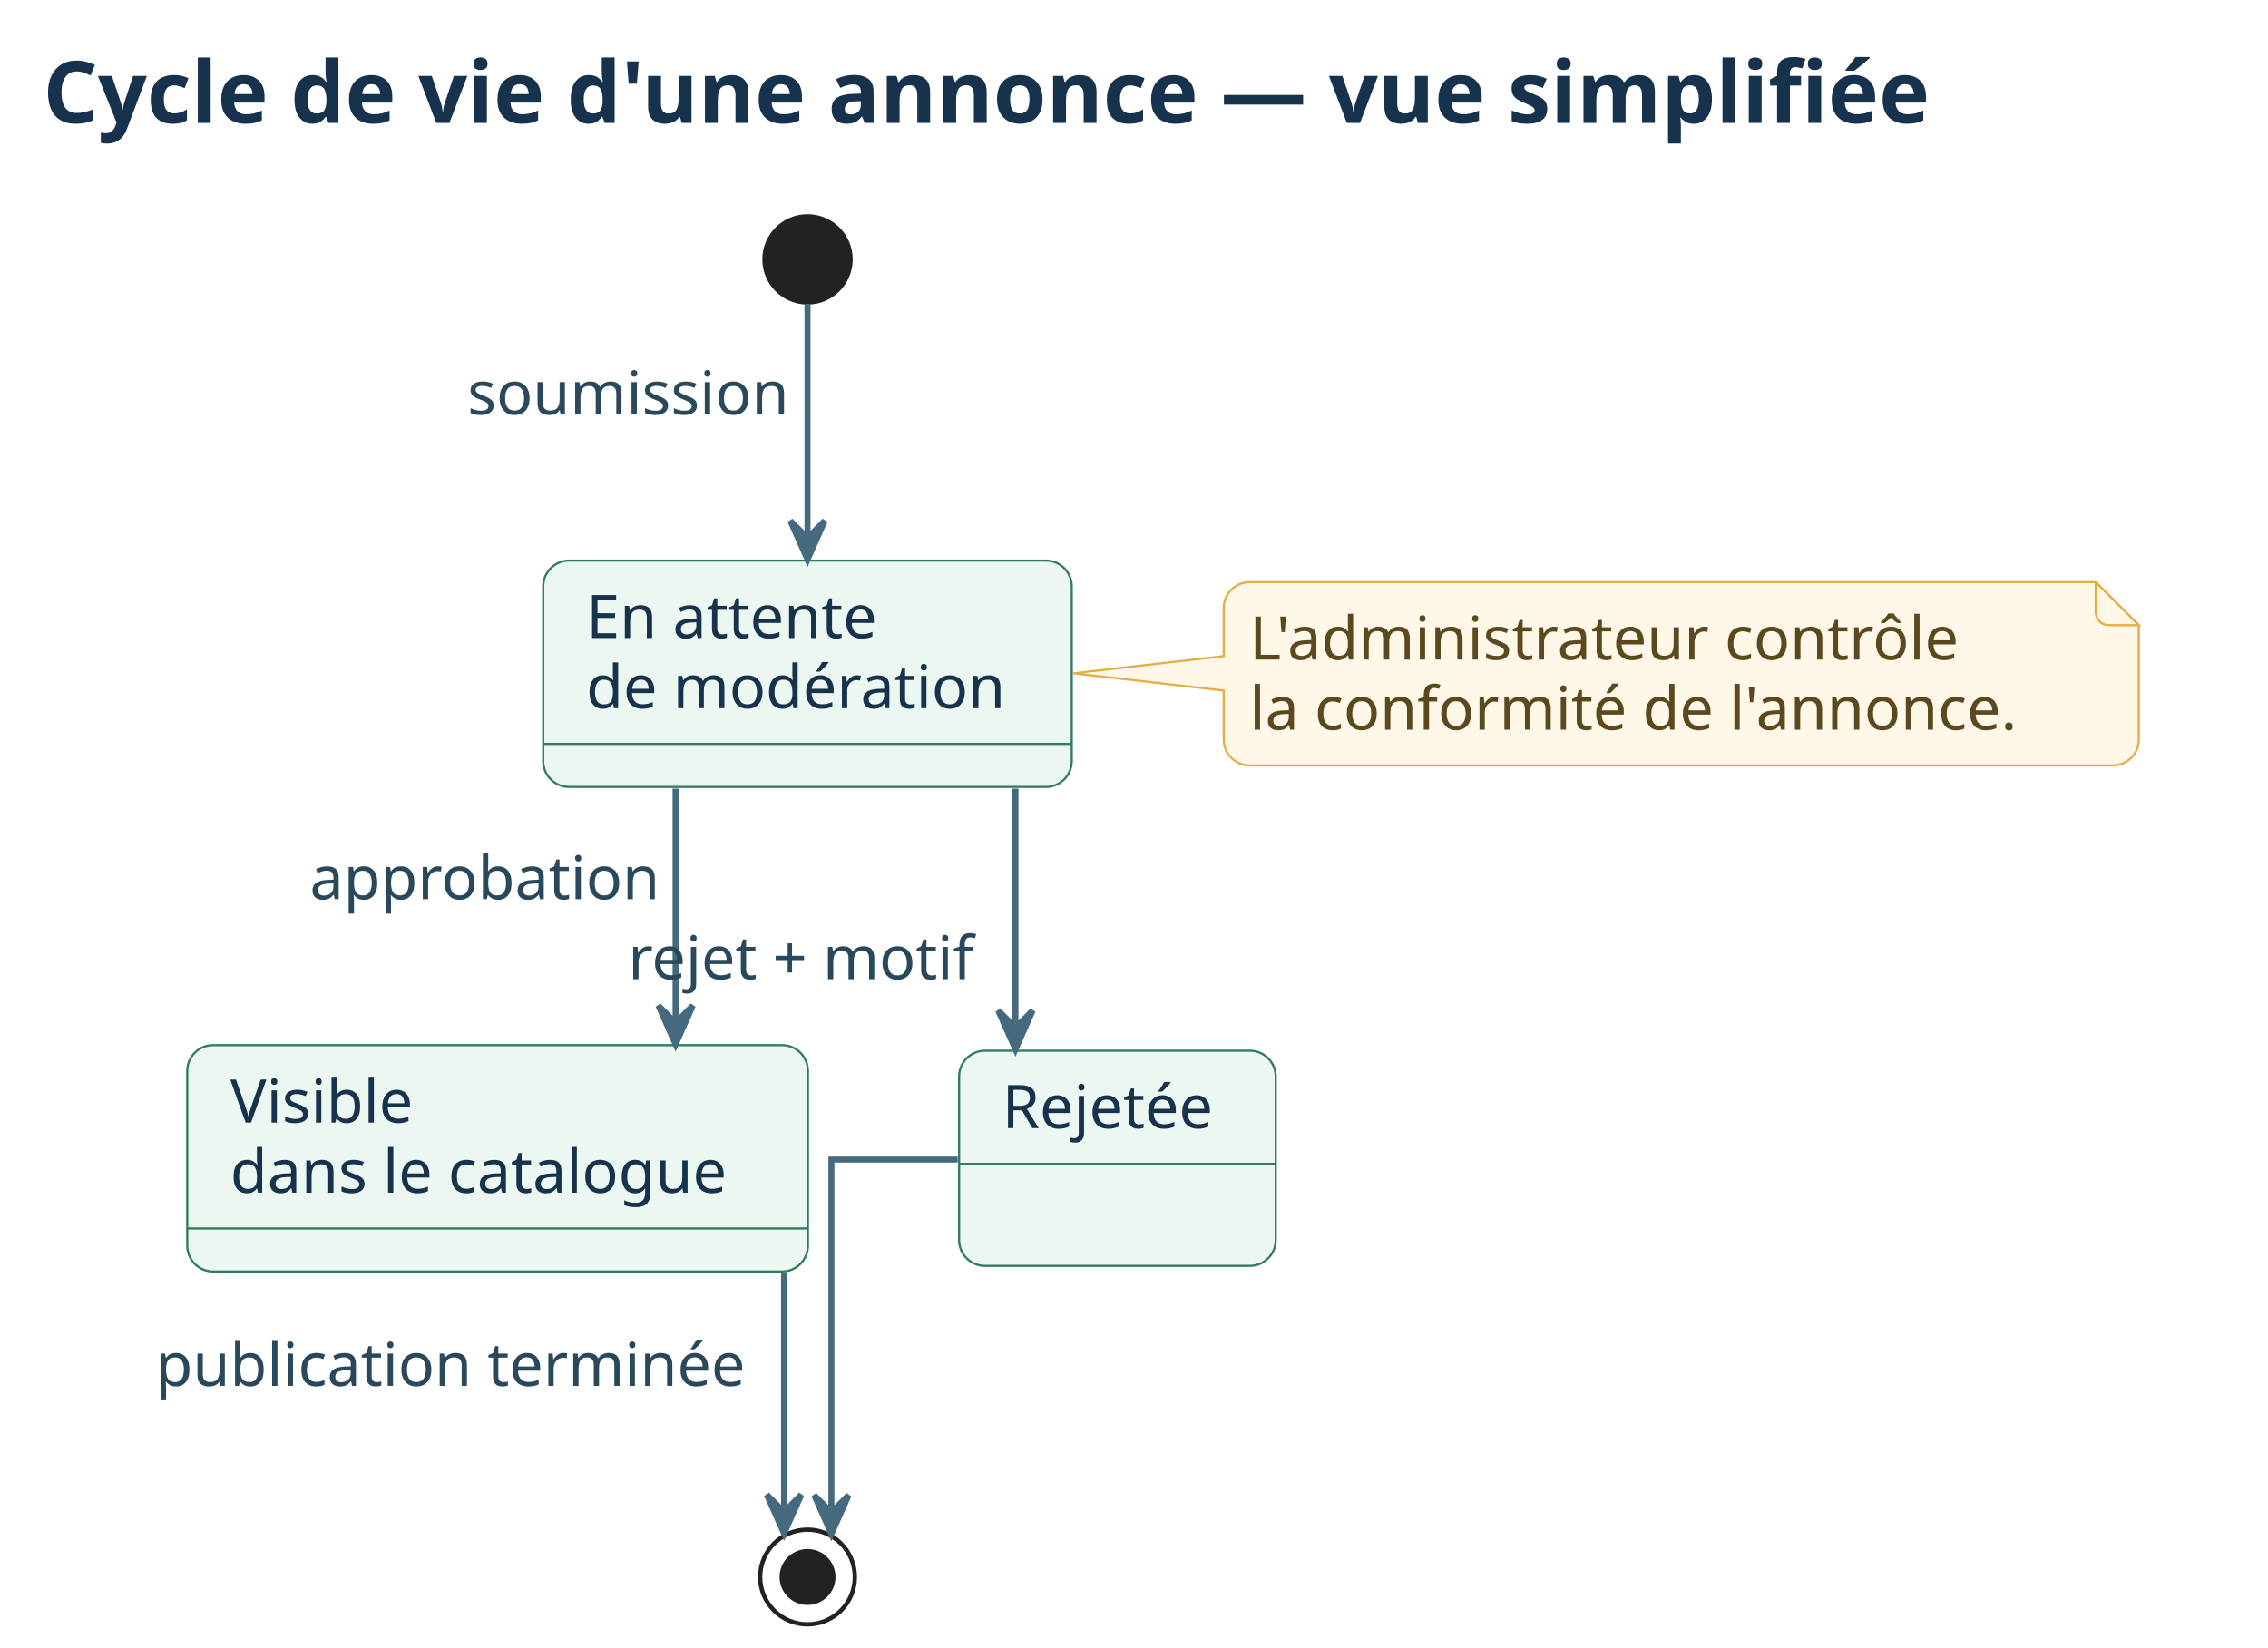
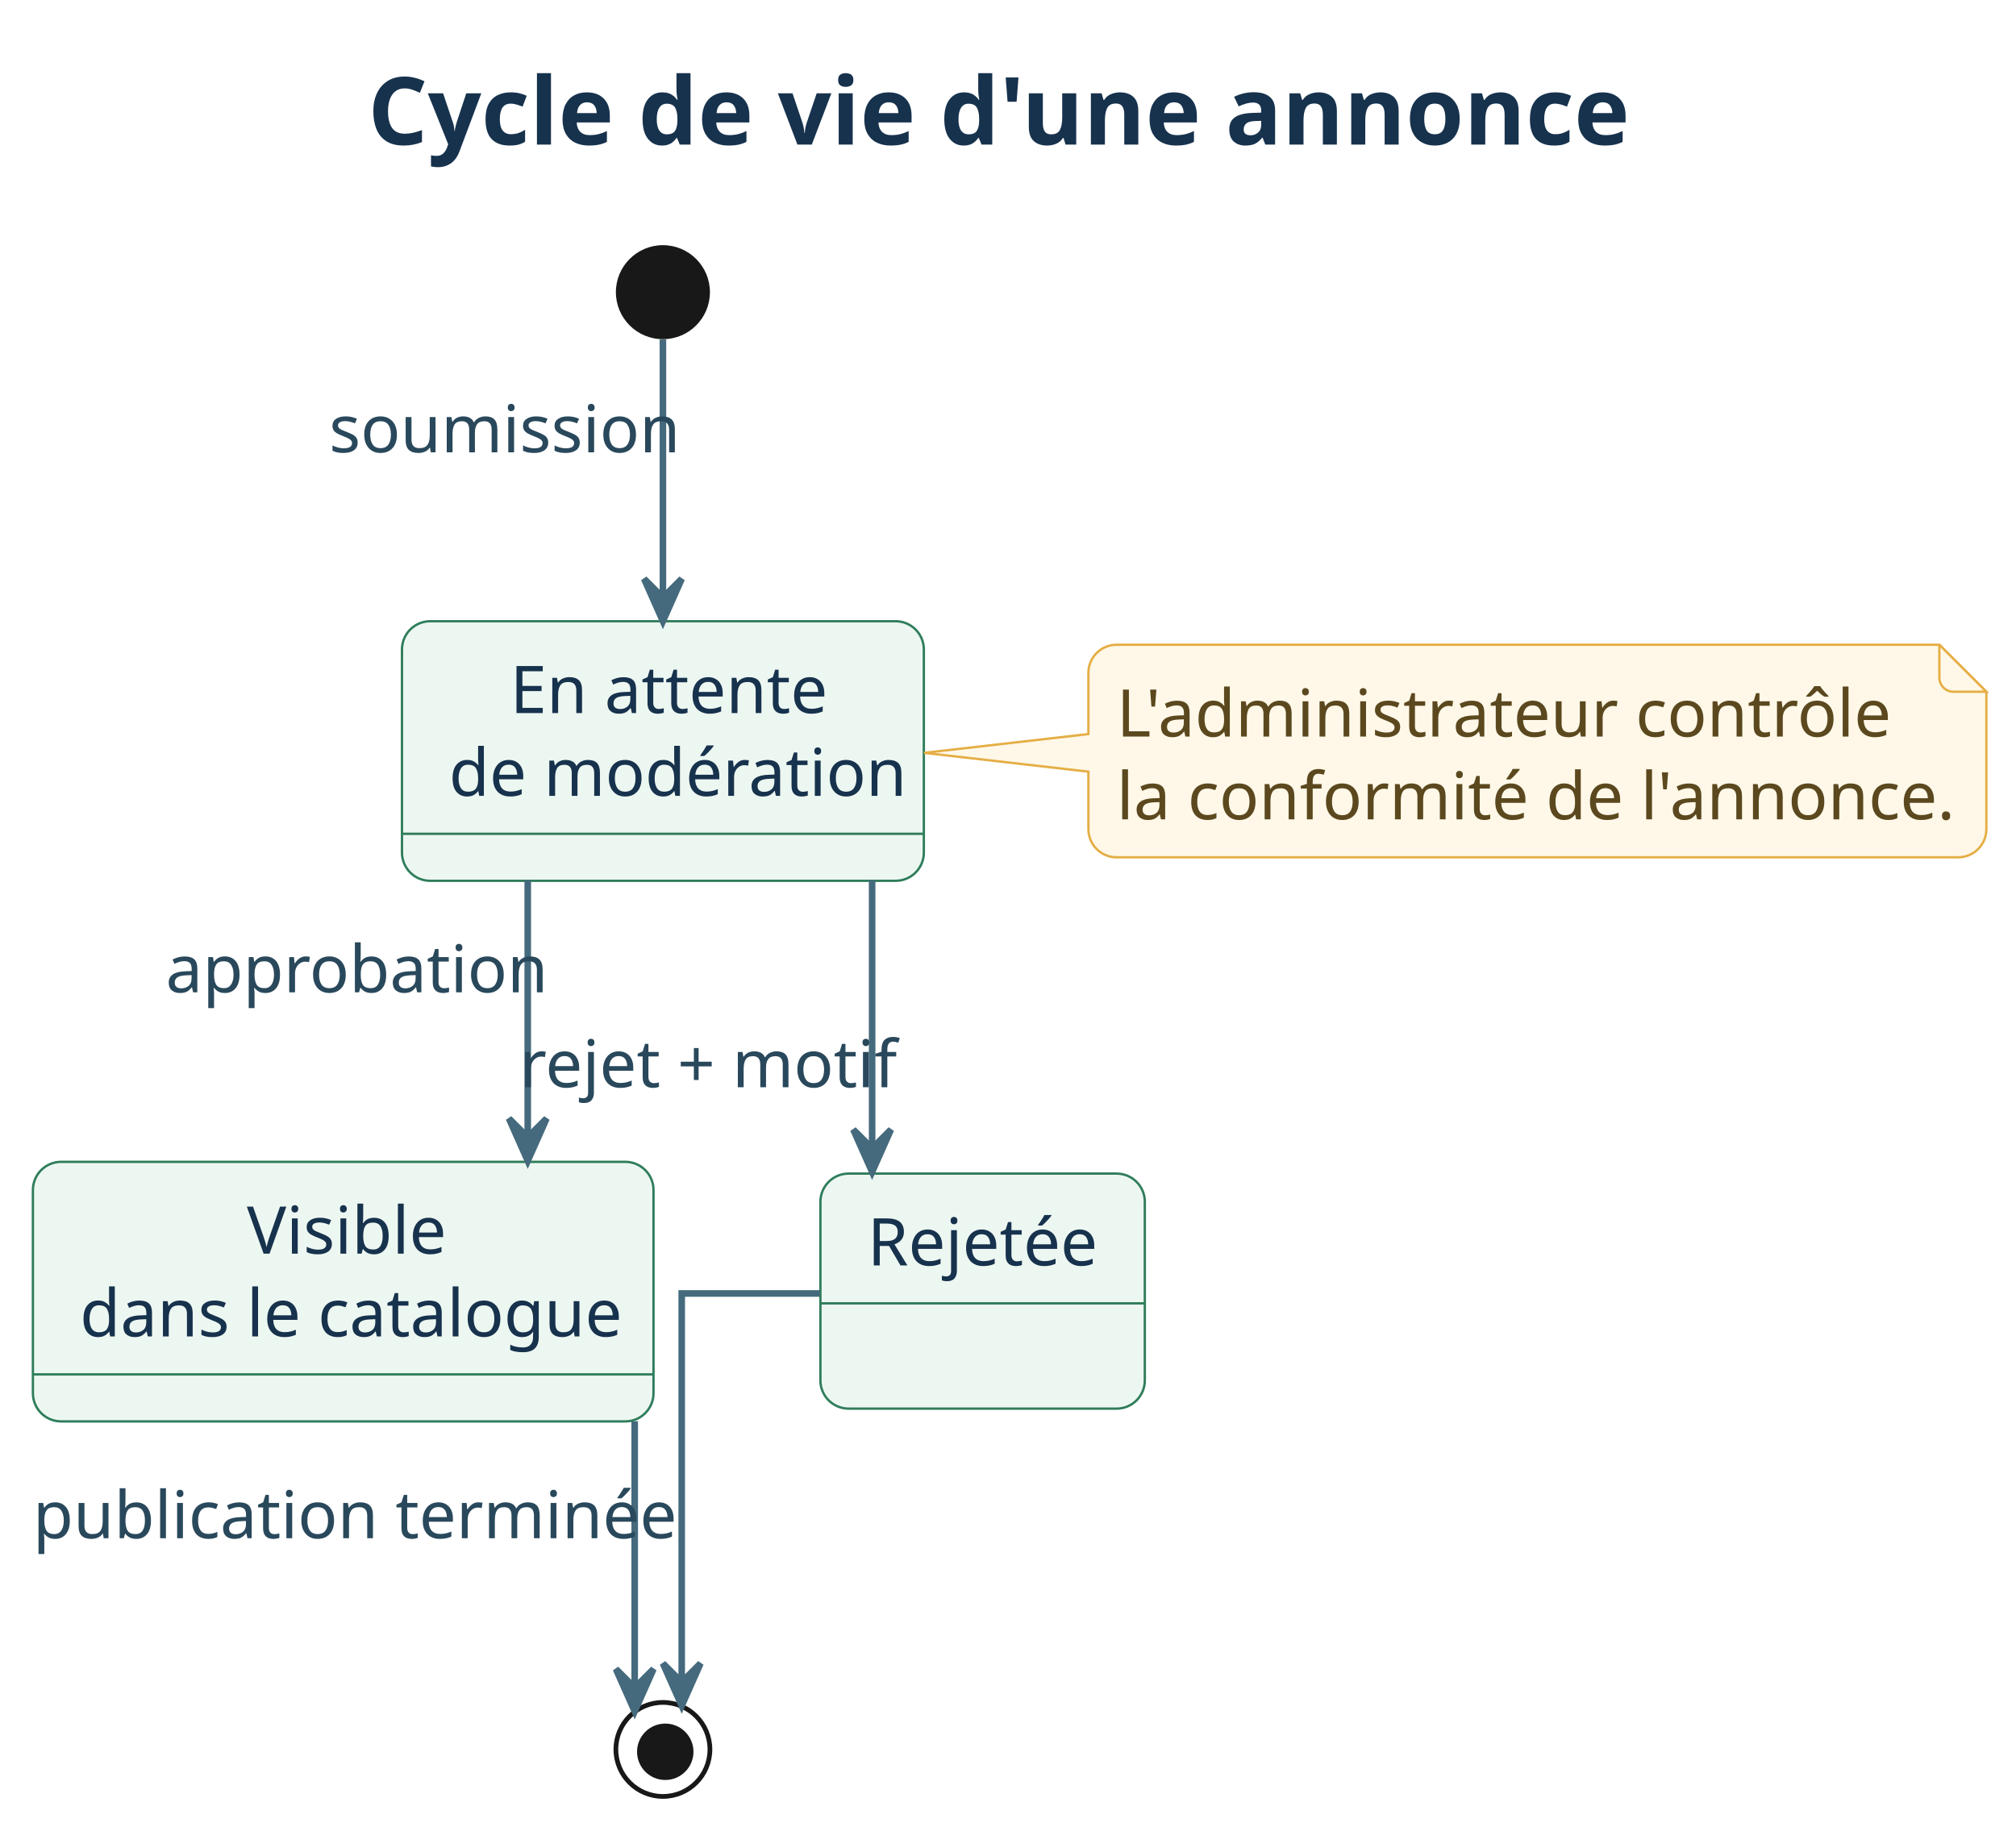
- <svg xmlns="http://www.w3.org/2000/svg" contentStyleType="text/css" data-diagram-type="STATE" height="718.125px" preserveAspectRatio="none" style="width:988px;height:718px;background:#FFFFFF;" version="1.1" viewBox="0 0 988 718" width="988.125px" zoomAndPan="magnify">
+ <svg xmlns="http://www.w3.org/2000/svg" contentStyleType="text/css" height="727.5px" preserveAspectRatio="none" style="width:804px;height:727px;background:#FFFFFF;" version="1.1" viewBox="0 0 804 727" width="804.375px" zoomAndPan="magnify">
  <defs />
  <g>
-     <g class="title" data-source-line="51">
-       <text fill="#17324D" font-family="sans-serif" font-size="37.5" font-weight="bold" lengthAdjust="spacing" textLength="935.76" x="18.75" y="53.558">Cycle de vie d'une annonce — vue simplifiée</text>
+     <text fill="#17324D" font-family="sans-serif" font-size="37.5" font-weight="bold" lengthAdjust="spacing" textLength="485.625" x="146.719" y="57.678">Cycle de vie d'une annonce</text>
+     <ellipse cx="264.375" cy="116.543" fill="#181818" rx="18.75" ry="18.75" style="stroke:none;stroke-width:1.875;" />
+     <g id="EnAttente">
+       <rect fill="#EDF7F1" height="103.535" rx="11.25" ry="11.25" style="stroke:#2F7D5B;stroke-width:0.938;" width="208.125" x="160.312" y="247.793" />
+       <line style="stroke:#2F7D5B;stroke-width:0.938;" x1="160.312" x2="368.438" y1="332.578" y2="332.578" />
+       <text fill="#17324D" font-family="sans-serif" font-size="26.25" lengthAdjust="spacing" textLength="121.875" x="203.438" y="284.418">En attente</text>
+       <text fill="#17324D" font-family="sans-serif" font-size="26.25" lengthAdjust="spacing" textLength="170.625" x="179.062" y="317.435">de modération</text>
    </g>
-     <g>
-       <rect fill="#EDF7F1" height="98.613" rx="11.25" ry="11.25" style="stroke:#2F7D5B;stroke-width:0.938;" width="230.261" x="236.629" y="244.277" />
-       <line style="stroke:#2F7D5B;stroke-width:0.938;" x1="236.629" x2="466.89" y1="324.141" y2="324.141" />
-       <text fill="#17324D" font-family="sans-serif" font-size="26.25" lengthAdjust="spacing" textLength="137.466" x="255.379" y="278.018">En attente</text>
-       <text fill="#17324D" font-family="sans-serif" font-size="26.25" lengthAdjust="spacing" textLength="192.761" x="255.379" y="308.575">de modération</text>
+     <g id="Visible">
+       <rect fill="#EDF7F1" height="103.535" rx="11.25" ry="11.25" style="stroke:#2F7D5B;stroke-width:0.938;" width="247.5" x="13.125" y="463.418" />
+       <line style="stroke:#2F7D5B;stroke-width:0.938;" x1="13.125" x2="260.625" y1="548.203" y2="548.203" />
+       <text fill="#17324D" font-family="sans-serif" font-size="26.25" lengthAdjust="spacing" textLength="76.875" x="98.438" y="500.043">Visible</text>
+       <text fill="#17324D" font-family="sans-serif" font-size="26.25" lengthAdjust="spacing" textLength="210" x="31.875" y="533.06">dans le catalogue</text>
    </g>
-     <g>
-       <rect fill="#EDF7F1" height="98.613" rx="11.25" ry="11.25" style="stroke:#2F7D5B;stroke-width:0.938;" width="270.392" x="81.567" y="455.402" />
-       <line style="stroke:#2F7D5B;stroke-width:0.938;" x1="81.567" x2="351.959" y1="535.266" y2="535.266" />
-       <text fill="#17324D" font-family="sans-serif" font-size="26.25" lengthAdjust="spacing" textLength="86.325" x="100.317" y="489.143">Visible</text>
-       <text fill="#17324D" font-family="sans-serif" font-size="26.25" lengthAdjust="spacing" textLength="232.892" x="100.317" y="519.7">dans le catalogue</text>
+     <g id="Rejetee">
+       <rect fill="#EDF7F1" height="93.75" rx="11.25" ry="11.25" style="stroke:#2F7D5B;stroke-width:0.938;" width="129.375" x="327.188" y="468.106" />
+       <line style="stroke:#2F7D5B;stroke-width:0.938;" x1="327.188" x2="456.562" y1="519.873" y2="519.873" />
+       <text fill="#17324D" font-family="sans-serif" font-size="26.25" lengthAdjust="spacing" textLength="91.875" x="345.938" y="504.73">Rejetée</text>
    </g>
-     <g>
-       <rect fill="#EDF7F1" height="93.75" rx="11.25" ry="11.25" style="stroke:#2F7D5B;stroke-width:0.938;" width="137.924" x="417.811" y="457.821" />
-       <line style="stroke:#2F7D5B;stroke-width:0.938;" x1="417.811" x2="555.735" y1="507.128" y2="507.128" />
-       <text fill="#17324D" font-family="sans-serif" font-size="26.25" lengthAdjust="spacing" textLength="100.424" x="436.561" y="491.562">Rejetée</text>
+     <ellipse cx="264.375" cy="697.793" fill="none" rx="18.75" ry="18.75" style="stroke:#181818;stroke-width:1.875;" />
+     <ellipse cx="265.312" cy="698.731" fill="#181818" rx="11.25" ry="11.25" style="stroke:none;stroke-width:1.875;" />
+     <g id="elem_GMN12">
+       <path d="M434.062,268.418 L434.062,292.793 L368.531,300.293 L434.062,307.793 L434.062,330.703 A11.25,11.25 0 0 0 445.312,341.953 L780.938,341.953 A11.25,11.25 0 0 0 792.188,330.703 L792.188,275.918 L773.438,257.168 L445.312,257.168 A11.25,11.25 0 0 0 434.062,268.418 " fill="#FFF8E8" style="stroke:#E5AE45;stroke-width:0.938;" />
+       <path d="M773.438,257.168 L773.438,270.293 A5.625,5.625 0 0 0 779.062,275.918 L792.188,275.918 L773.438,257.168 " fill="#FFF8E8" style="stroke:#E5AE45;stroke-width:0.938;" />
+       <text fill="#5B481E" font-family="sans-serif" font-size="26.25" lengthAdjust="spacing" textLength="292.5" x="445.312" y="293.793">L'administrateur contrôle</text>
+       <text fill="#5B481E" font-family="sans-serif" font-size="26.25" lengthAdjust="spacing" textLength="318.75" x="445.312" y="326.81">la conformité de l'annonce.</text>
    </g>
-     <ellipse cx="351.773" cy="113.027" fill="#222222" rx="18.75" ry="18.75" style="stroke:#222222;stroke-width:1.875;" />
-     <ellipse cx="351.773" cy="687.134" fill="none" rx="20.625" ry="20.625" style="stroke:#222222;stroke-width:1.875;" />
-     <ellipse cx="351.773" cy="687.134" fill="#222222" rx="11.25" ry="11.25" style="stroke:#222222;stroke-width:1.875;" />
-     <g class="entity" data-qualified-name="GMN2" data-source-line="64" id="ent0003">
-       <path d="M533.086,264.902 L533.086,285.884 L467.517,293.384 L533.086,300.884 L533.086,322.266 A11.25,11.25 0 0 0 544.336,333.516 L920.456,333.516 A11.25,11.25 0 0 0 931.706,322.266 L931.706,272.402 L912.956,253.652 L544.336,253.652 A11.25,11.25 0 0 0 533.086,264.902" fill="#FFF8E8" style="stroke:#E5AE45;stroke-width:0.938;" />
-       <path d="M912.956,253.652 L912.956,266.777 A5.625,5.625 0 0 0 918.581,272.402 L931.706,272.402 L912.956,253.652" fill="#FFF8E8" style="stroke:#E5AE45;stroke-width:0.938;" />
-       <text fill="#5B481E" font-family="sans-serif" font-size="26.25" lengthAdjust="spacing" textLength="332.163" x="544.336" y="287.393">L'administrateur contrôle</text>
-       <text fill="#5B481E" font-family="sans-serif" font-size="26.25" lengthAdjust="spacing" textLength="359.246" x="544.336" y="317.95">la conformité de l'annonce.</text>
+     <g id="link_*start*_EnAttente">
+       <path d="M264.375,135.424 C264.375,135.424 264.375,238.381 264.375,238.381 " fill="none" id="*start*-to-EnAttente" style="stroke:#456A7D;stroke-width:2.625;" />
+       <polygon fill="#456A7D" points="264.375,247.756,271.875,230.881,264.375,238.381,256.875,230.881,264.375,247.756" style="stroke:#456A7D;stroke-width:2.625;" />
+       <text fill="#29485B" font-family="sans-serif" font-size="26.25" lengthAdjust="spacing" textLength="131.25" x="131.25" y="180.411">soumission</text>
    </g>
-     <g class="link" data-entity-1="ent0002" data-entity-2="ent0002" data-link-type="dependency" data-source-line="53" id="lnk3">
-       <path d="M351.773,132.359 C351.773,158.74 351.773,195.715 351.773,232.559" fill="none" id="*start*-to-EnAttente" style="stroke:#456A7D;stroke-width:2.625;" />
-       <polygon fill="#456A7D" points="351.773,243.809,359.273,226.934,351.773,234.434,344.273,226.934,351.773,243.809" style="stroke:#456A7D;stroke-width:2.625;" />
-       <text fill="#29485B" font-family="sans-serif" font-size="26.25" lengthAdjust="spacing" textLength="146.58" x="203.648" y="180.574">soumission</text>
+     <g id="link_EnAttente_Visible">
+       <path d="M210.469,351.012 C210.469,351.012 210.469,453.63 210.469,453.63 " fill="none" id="EnAttente-to-Visible" style="stroke:#456A7D;stroke-width:2.625;" />
+       <polygon fill="#456A7D" points="210.469,463.005,217.969,446.13,210.469,453.63,202.969,446.13,210.469,463.005" style="stroke:#456A7D;stroke-width:2.625;" />
+       <text fill="#29485B" font-family="sans-serif" font-size="26.25" lengthAdjust="spacing" textLength="142.5" x="66.094" y="395.812">approbation</text>
    </g>
-     <g class="link" data-entity-1="ent0002" data-entity-2="ent0003" data-link-type="dependency" data-source-line="54" id="lnk4">
-       <path d="M294.304,343.615 C294.304,377.271 294.304,410.196 294.304,443.777" fill="none" id="EnAttente-to-Visible" style="stroke:#456A7D;stroke-width:2.625;" />
-       <polygon fill="#456A7D" points="294.304,455.027,301.804,438.152,294.304,445.652,286.804,438.152,294.304,455.027" style="stroke:#456A7D;stroke-width:2.625;" />
-       <text fill="#29485B" font-family="sans-serif" font-size="26.25" lengthAdjust="spacing" textLength="159.294" x="134.929" y="391.812">approbation</text>
+     <g id="link_EnAttente_Rejetee">
+       <path d="M347.812,351.012 C347.812,351.012 347.812,458.055 347.812,458.055 " fill="none" id="EnAttente-to-Rejetee" style="stroke:#456A7D;stroke-width:2.625;" />
+       <polygon fill="#456A7D" points="347.812,467.43,355.312,450.555,347.812,458.055,340.312,450.555,347.812,467.43" style="stroke:#456A7D;stroke-width:2.625;" />
+       <text fill="#29485B" font-family="sans-serif" font-size="26.25" lengthAdjust="spacing" textLength="138.75" x="207.188" y="433.668">rejet + motif</text>
    </g>
-     <g class="link" data-entity-1="ent0002" data-entity-2="ent0004" data-link-type="dependency" data-source-line="55" id="lnk5">
-       <path d="M442.354,343.615 C442.354,378.002 442.354,412.127 442.354,445.952" fill="none" id="EnAttente-to-Rejetee" style="stroke:#456A7D;stroke-width:2.625;" />
-       <polygon fill="#456A7D" points="442.354,457.202,449.854,440.327,442.354,447.827,434.854,440.327,442.354,457.202" style="stroke:#456A7D;stroke-width:2.625;" />
-       <text fill="#29485B" font-family="sans-serif" font-size="26.25" lengthAdjust="spacing" textLength="167.818" x="273.604" y="426.649">rejet + motif</text>
+     <g id="link_Visible_*end*">
+       <path d="M253.125,566.88 C253.125,566.88 253.125,673.212 253.125,673.212 " fill="none" id="Visible-to-*end*" style="stroke:#456A7D;stroke-width:2.625;" />
+       <polygon fill="#456A7D" points="253.125,682.587,260.625,665.712,253.125,673.212,245.625,665.712,253.125,682.587" style="stroke:#456A7D;stroke-width:2.625;" />
+       <text fill="#29485B" font-family="sans-serif" font-size="26.25" lengthAdjust="spacing" textLength="238.125" x="13.125" y="613.555">publication terminée</text>
    </g>
-     <g class="link" data-entity-1="ent0003" data-entity-2="ent0006" data-link-type="dependency" data-source-line="56" id="lnk7">
-       <path d="M341.554,554.552 C341.554,592.109 341.554,630.284 341.554,656.927" fill="none" id="Visible-to-*end*" style="stroke:#456A7D;stroke-width:2.625;" />
-       <polygon fill="#456A7D" points="341.554,668.177,349.054,651.302,341.554,658.802,334.054,651.302,341.554,668.177" style="stroke:#456A7D;stroke-width:2.625;" />
-       <text fill="#29485B" font-family="sans-serif" font-size="26.25" lengthAdjust="spacing" textLength="272.728" x="67.804" y="603.856">publication terminée</text>
-     </g>
-     <g class="link" data-entity-1="ent0004" data-entity-2="ent0006" data-link-type="dependency" data-source-line="57" id="lnk8">
-       <path d="M417.192,505.259 C388.654,505.259 362.179,505.259 362.179,505.259 C362.179,505.259 362.179,610.634 362.179,657.096" fill="none" id="Rejetee-to-*end*" style="stroke:#456A7D;stroke-width:2.625;" />
-       <polygon fill="#456A7D" points="362.179,668.346,369.679,651.471,362.179,658.971,354.679,651.471,362.179,668.346" style="stroke:#456A7D;stroke-width:2.625;" />
+     <g id="link_Rejetee_*end*">
+       <path d="M326.962,515.918 C298.688,515.918 271.875,515.918 271.875,515.918 C271.875,515.918 271.875,670.981 271.875,670.981 " fill="none" id="Rejetee-to-*end*" style="stroke:#456A7D;stroke-width:2.625;" />
+       <polygon fill="#456A7D" points="271.875,680.356,279.375,663.481,271.875,670.981,264.375,663.481,271.875,680.356" style="stroke:#456A7D;stroke-width:2.625;" />
    </g>
  </g>
</svg>
